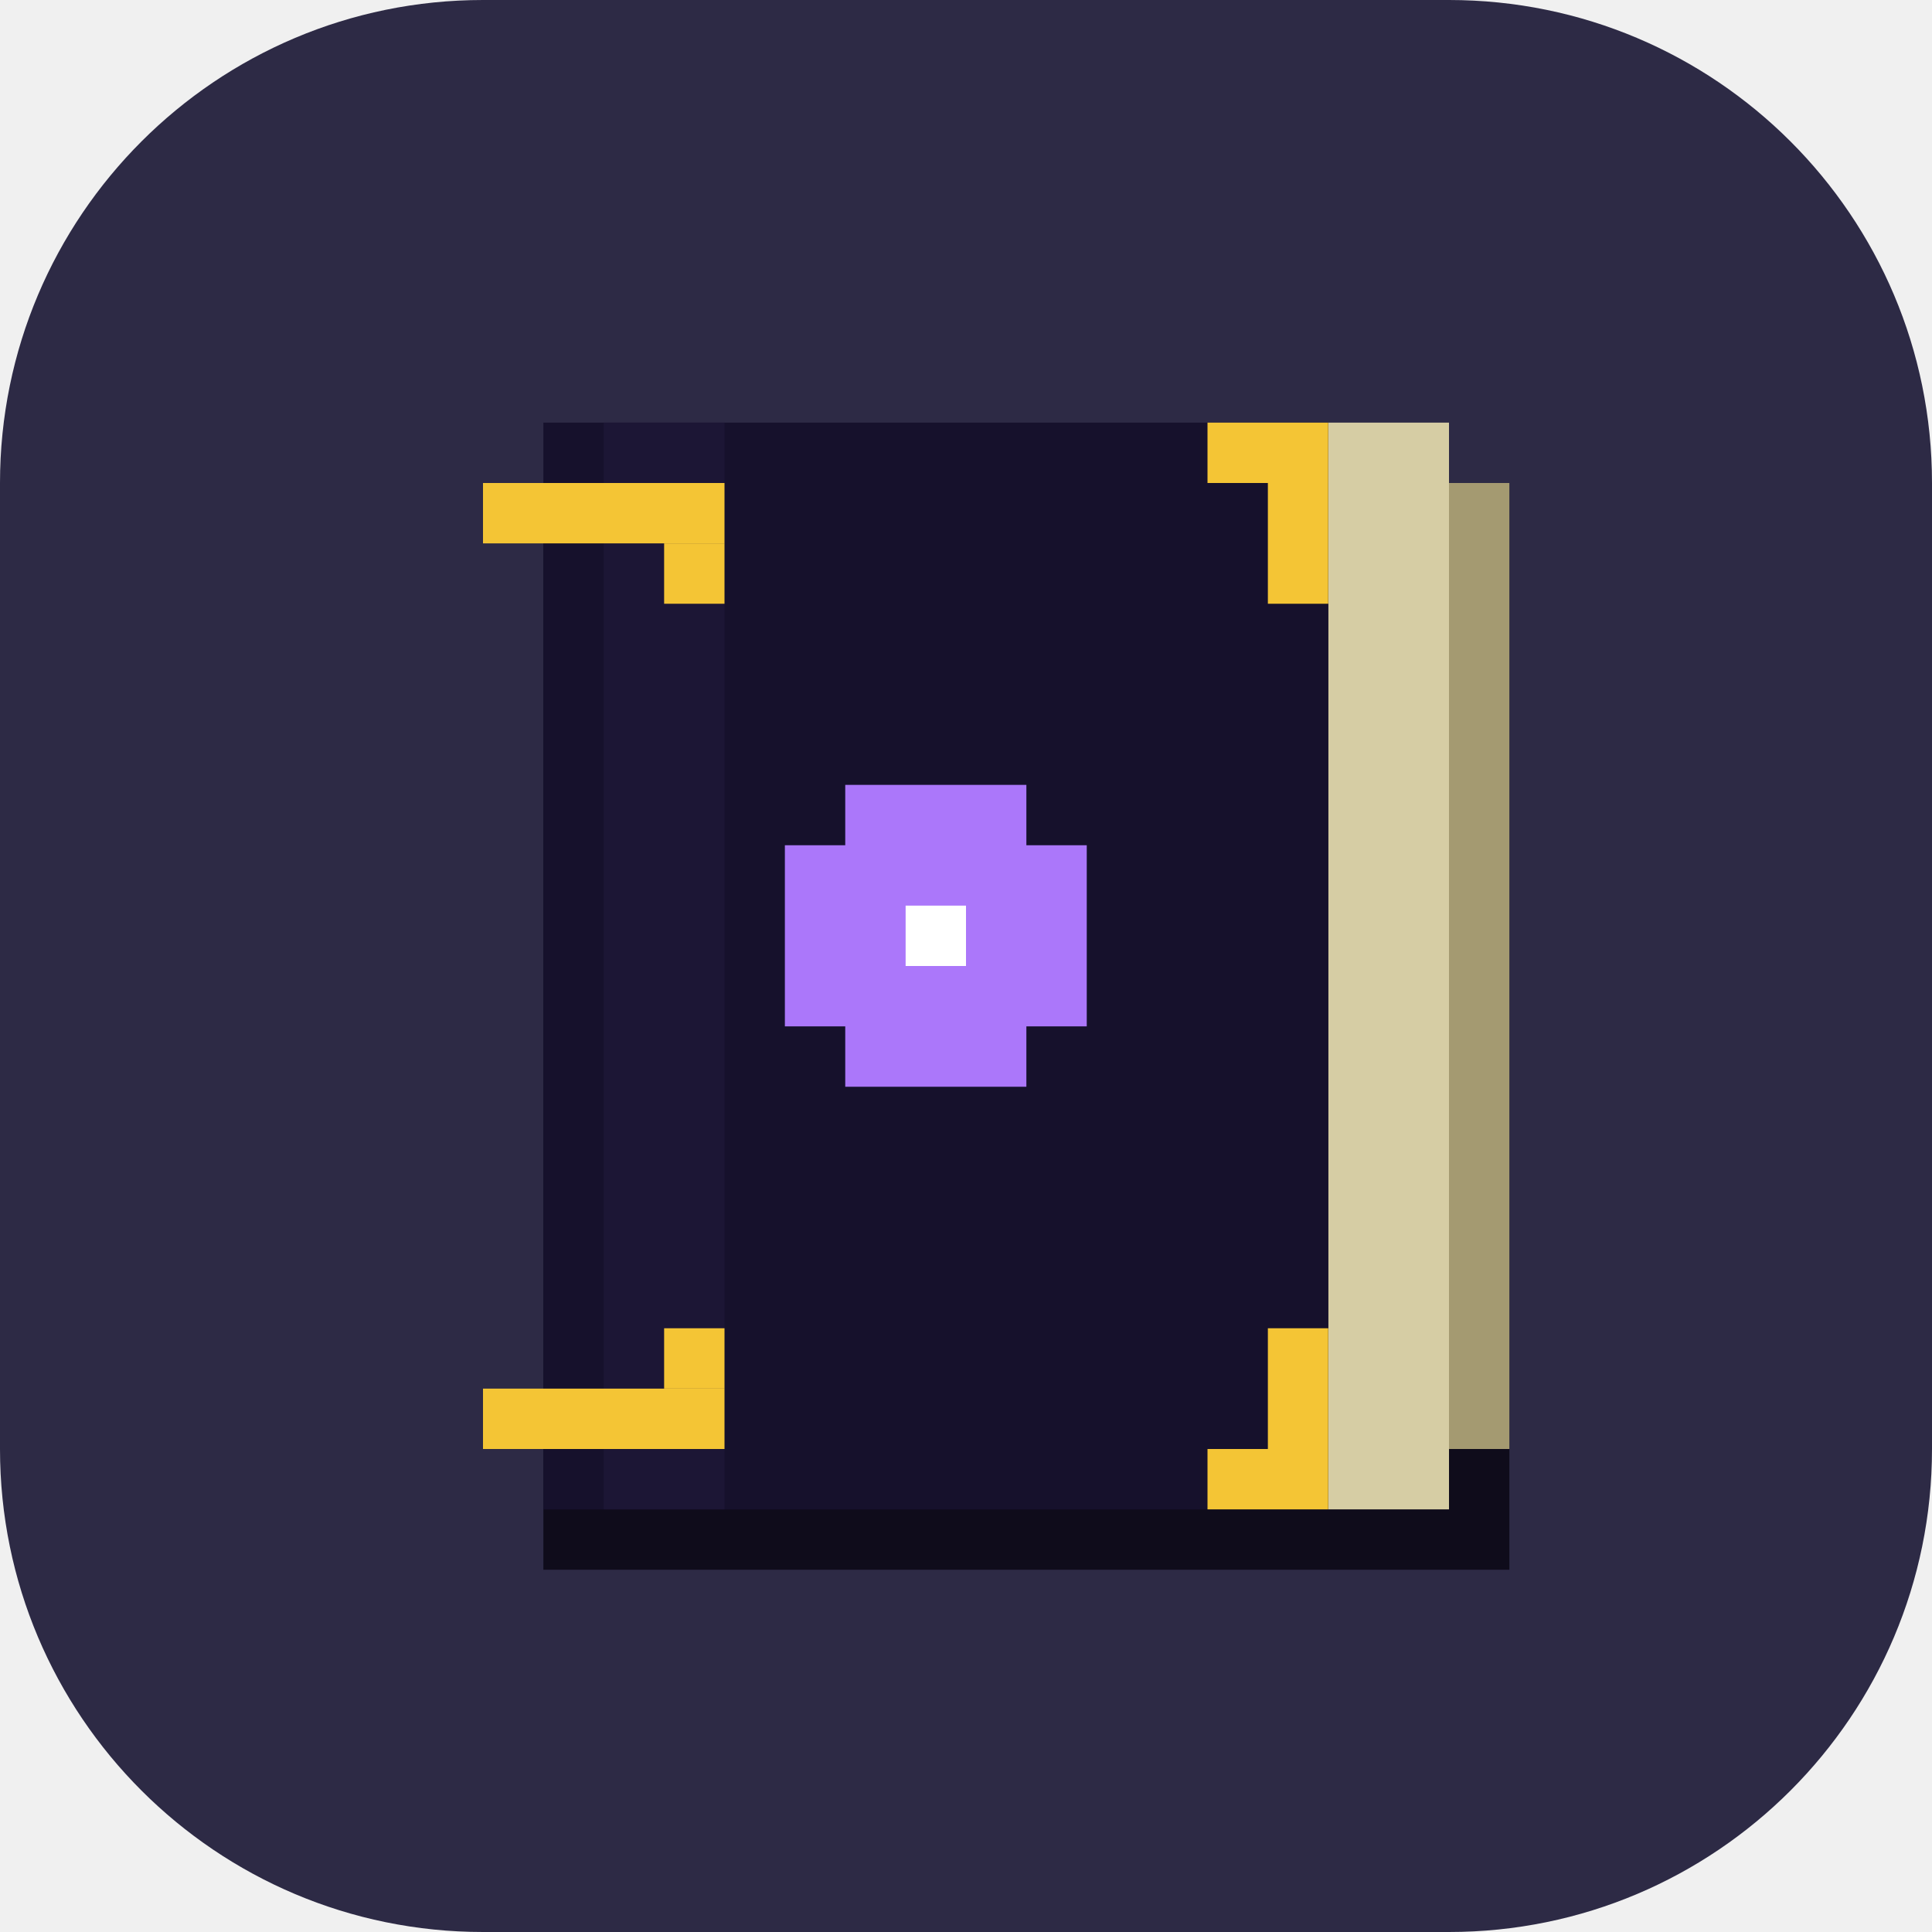
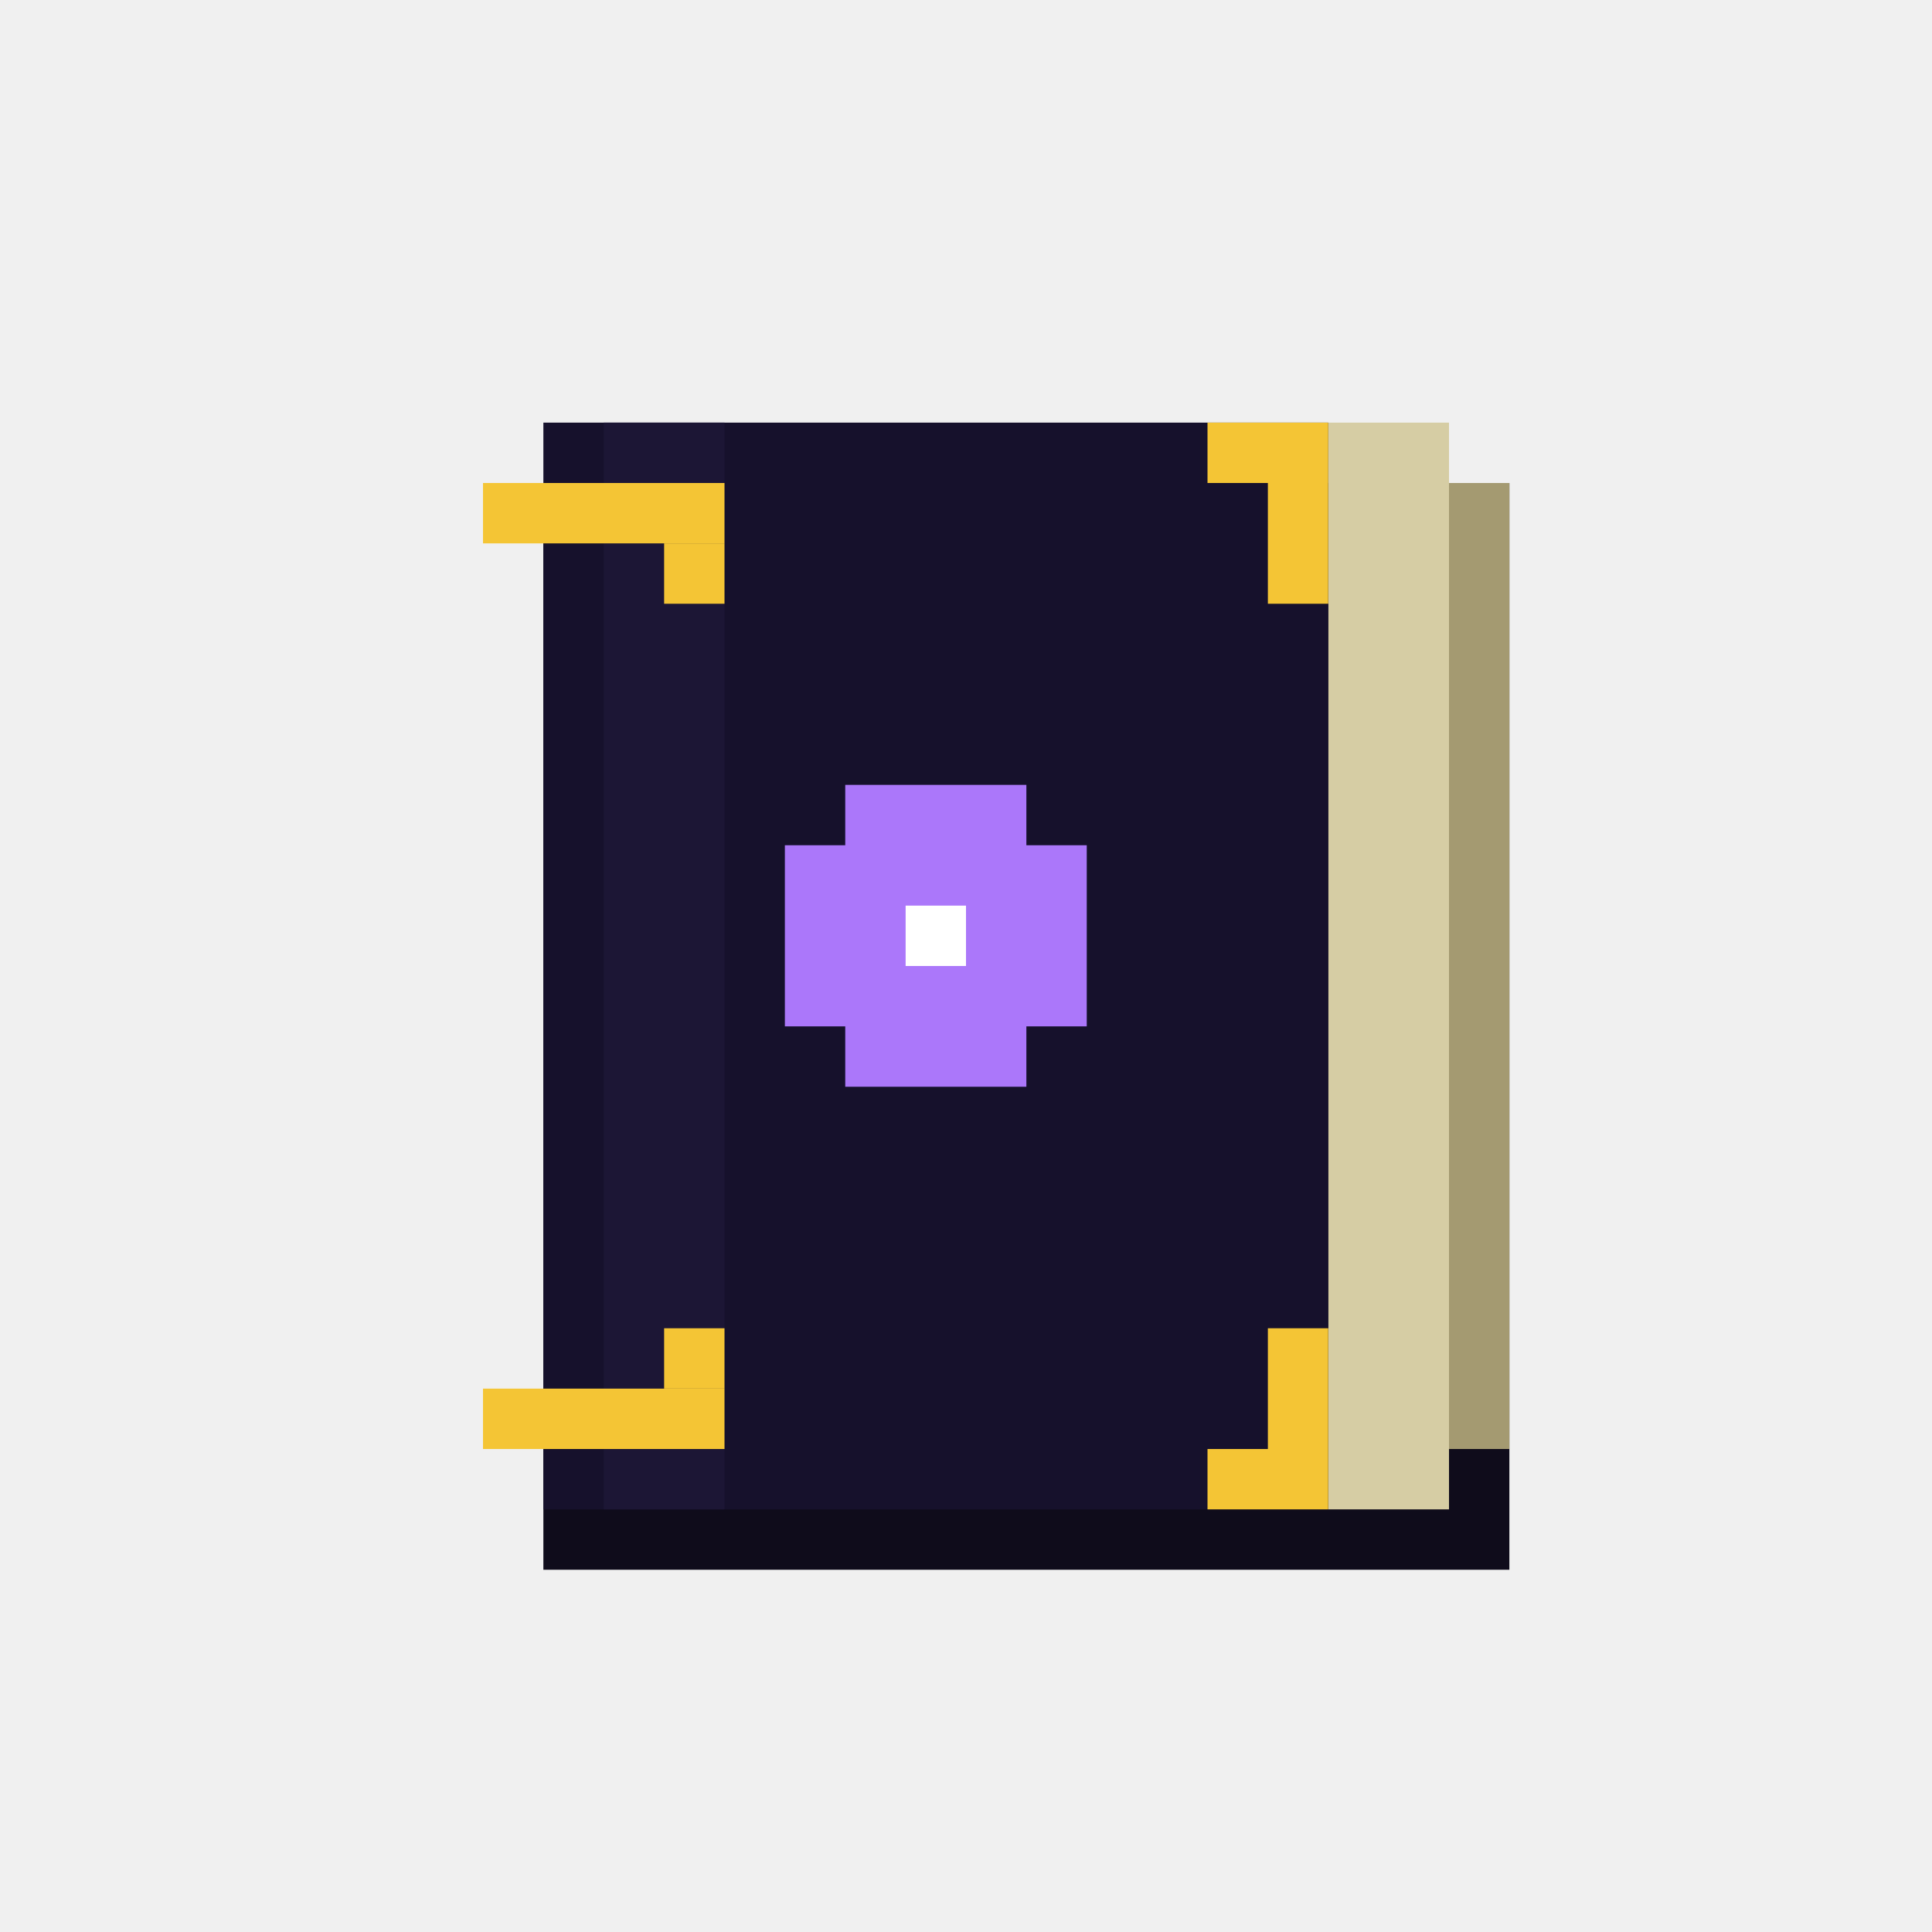
<svg xmlns="http://www.w3.org/2000/svg" viewBox="0 0 32 32" fill="none" style="image-rendering: pixelated;">
-   <rect width="32" height="32" rx="8" fill="#2d2a45" />
  <rect x="9" y="8" width="16" height="18" fill="#0f0c1b" />
  <rect x="22" y="7" width="2" height="18" fill="#d6cda4" />
  <rect x="24" y="8" width="1" height="16" fill="#a49a71" />
  <rect x="9" y="7" width="13" height="18" fill="#16112c" />
  <rect x="10" y="7" width="2" height="18" fill="#1c1635" />
  <rect x="8" y="8" width="4" height="1" fill="#f4c535" />
  <rect x="11" y="9" width="1" height="1" fill="#f4c535" />
  <rect x="8" y="23" width="4" height="1" fill="#f4c535" />
  <rect x="11" y="22" width="1" height="1" fill="#f4c535" />
  <rect x="20" y="7" width="2" height="1" fill="#f4c535" />
  <rect x="21" y="8" width="1" height="2" fill="#f4c535" />
  <rect x="20" y="24" width="2" height="1" fill="#f4c535" />
  <rect x="21" y="22" width="1" height="2" fill="#f4c535" />
  <rect x="14" y="13" width="3" height="5" fill="#ab77fa" />
  <rect x="13" y="14" width="5" height="3" fill="#ab77fa" />
  <rect x="15" y="15" width="1" height="1" fill="#ffffff" />
</svg>
